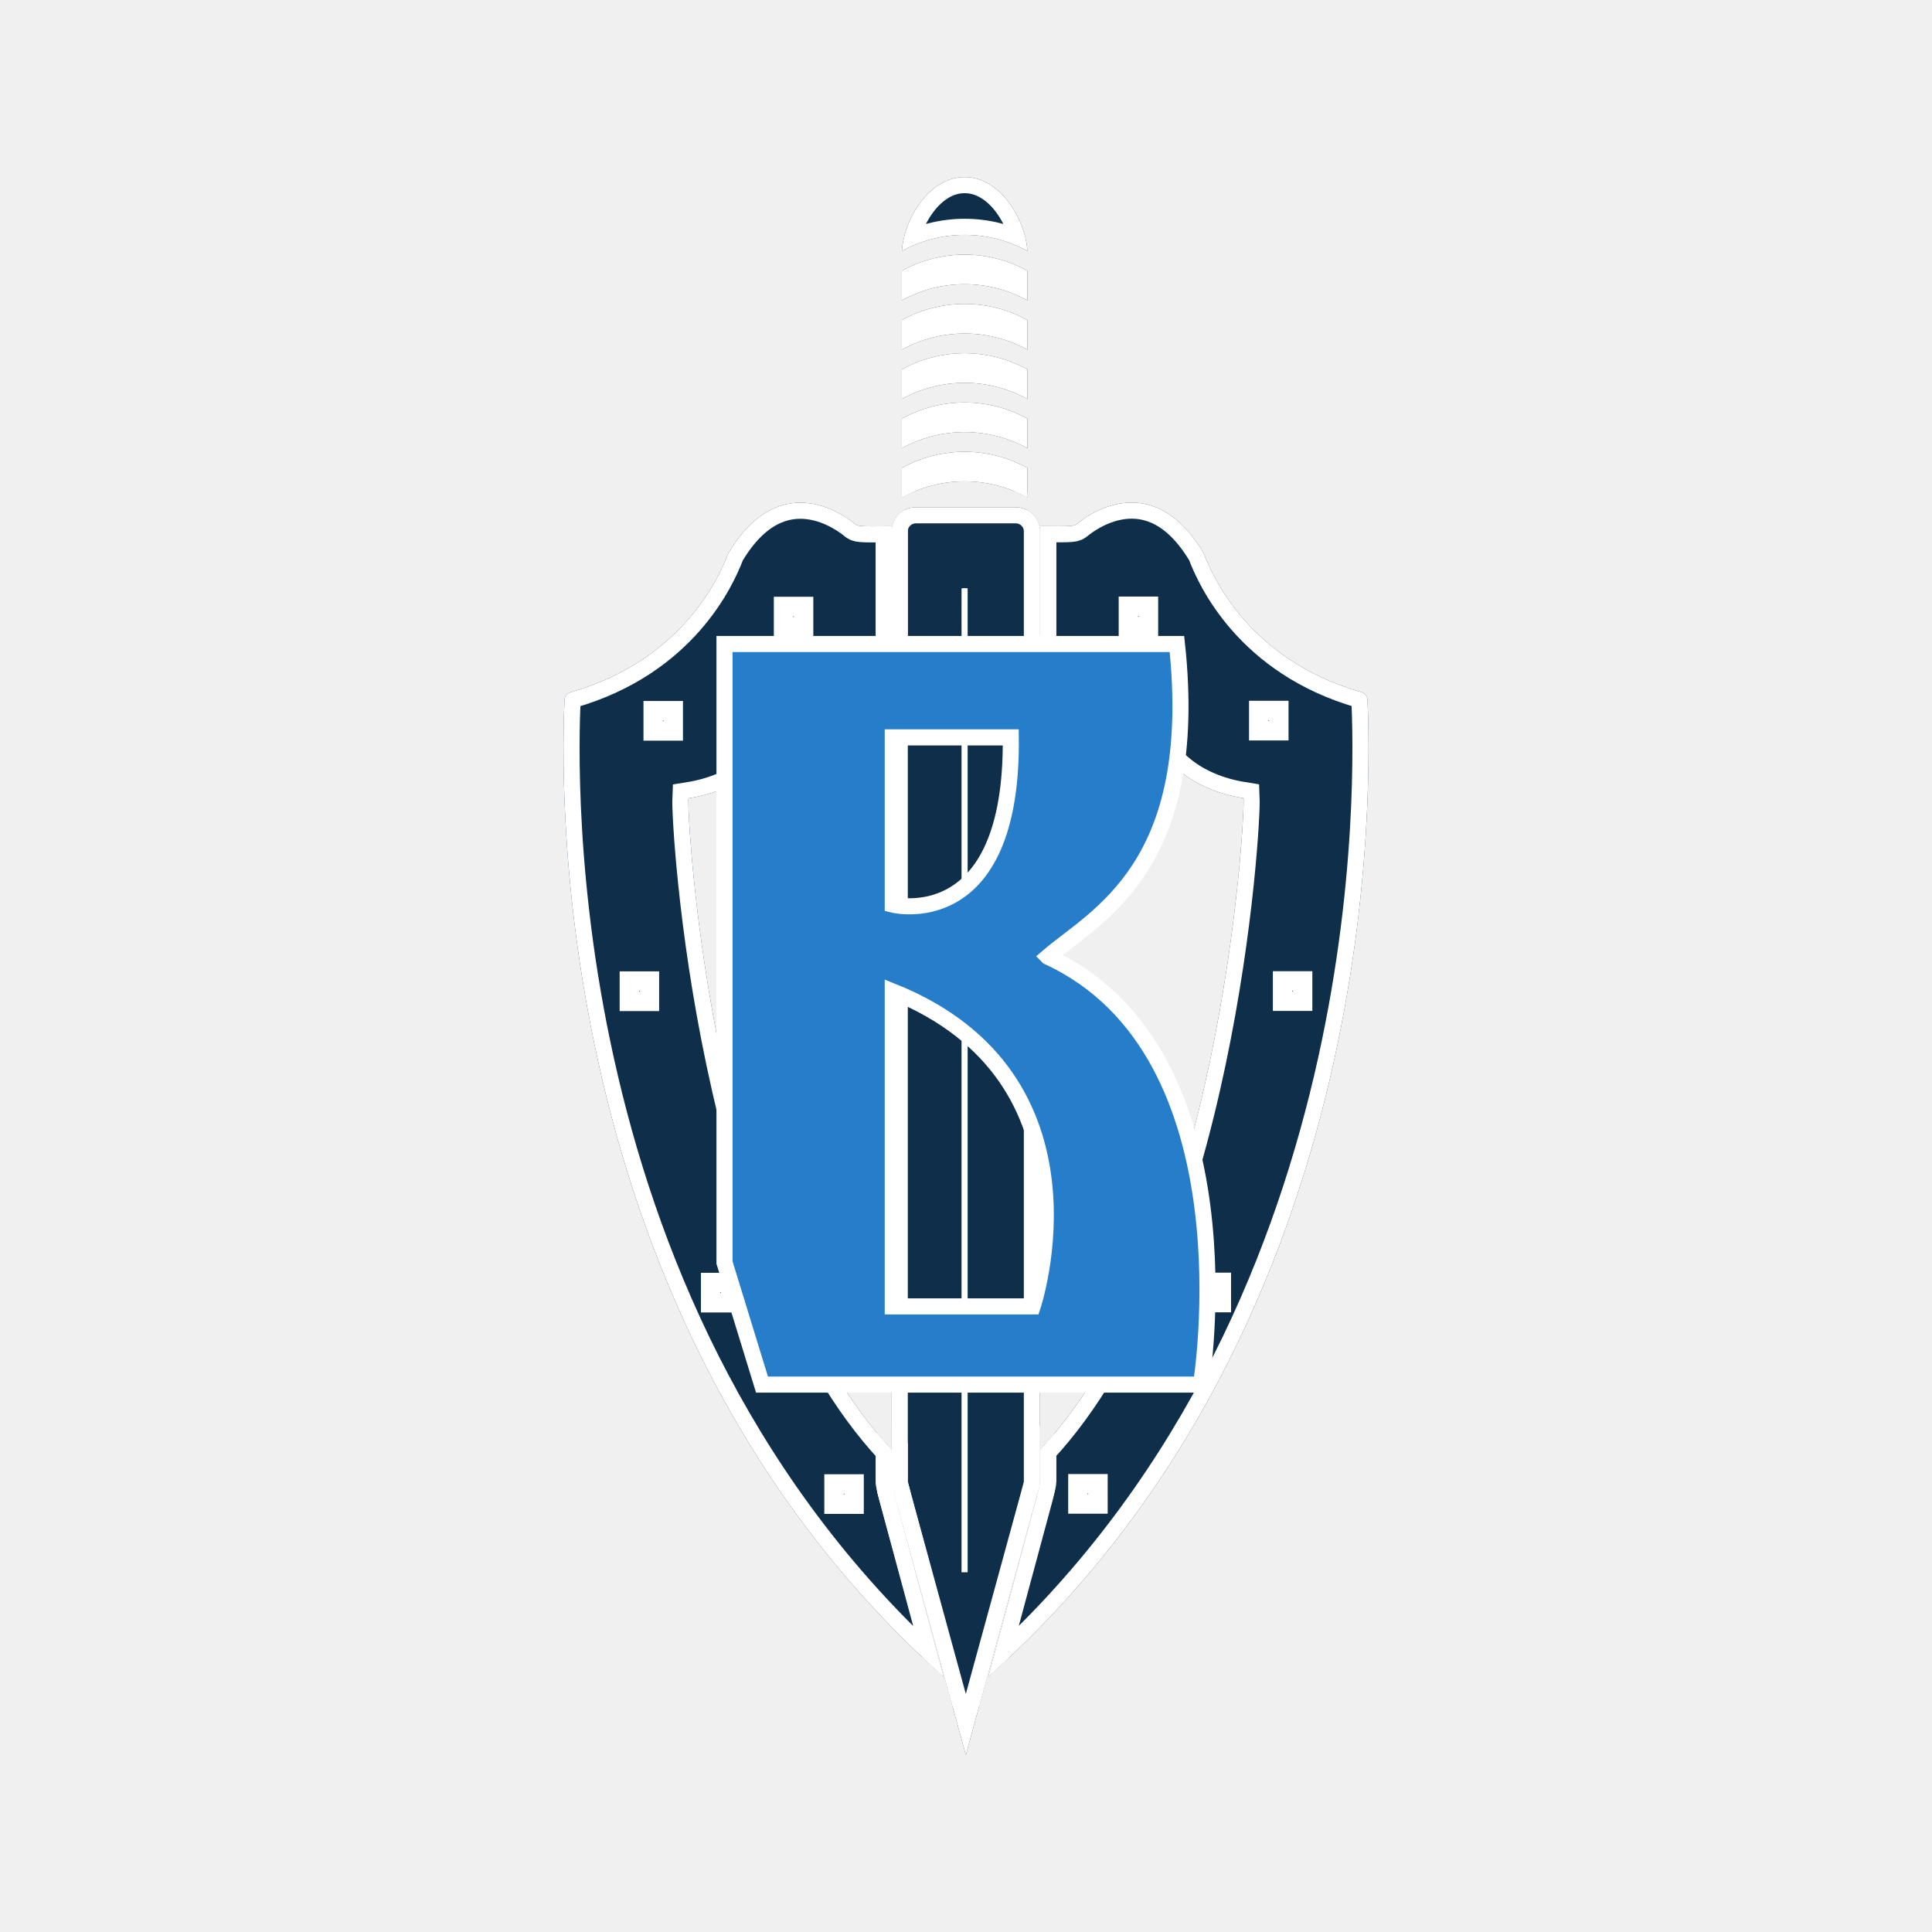
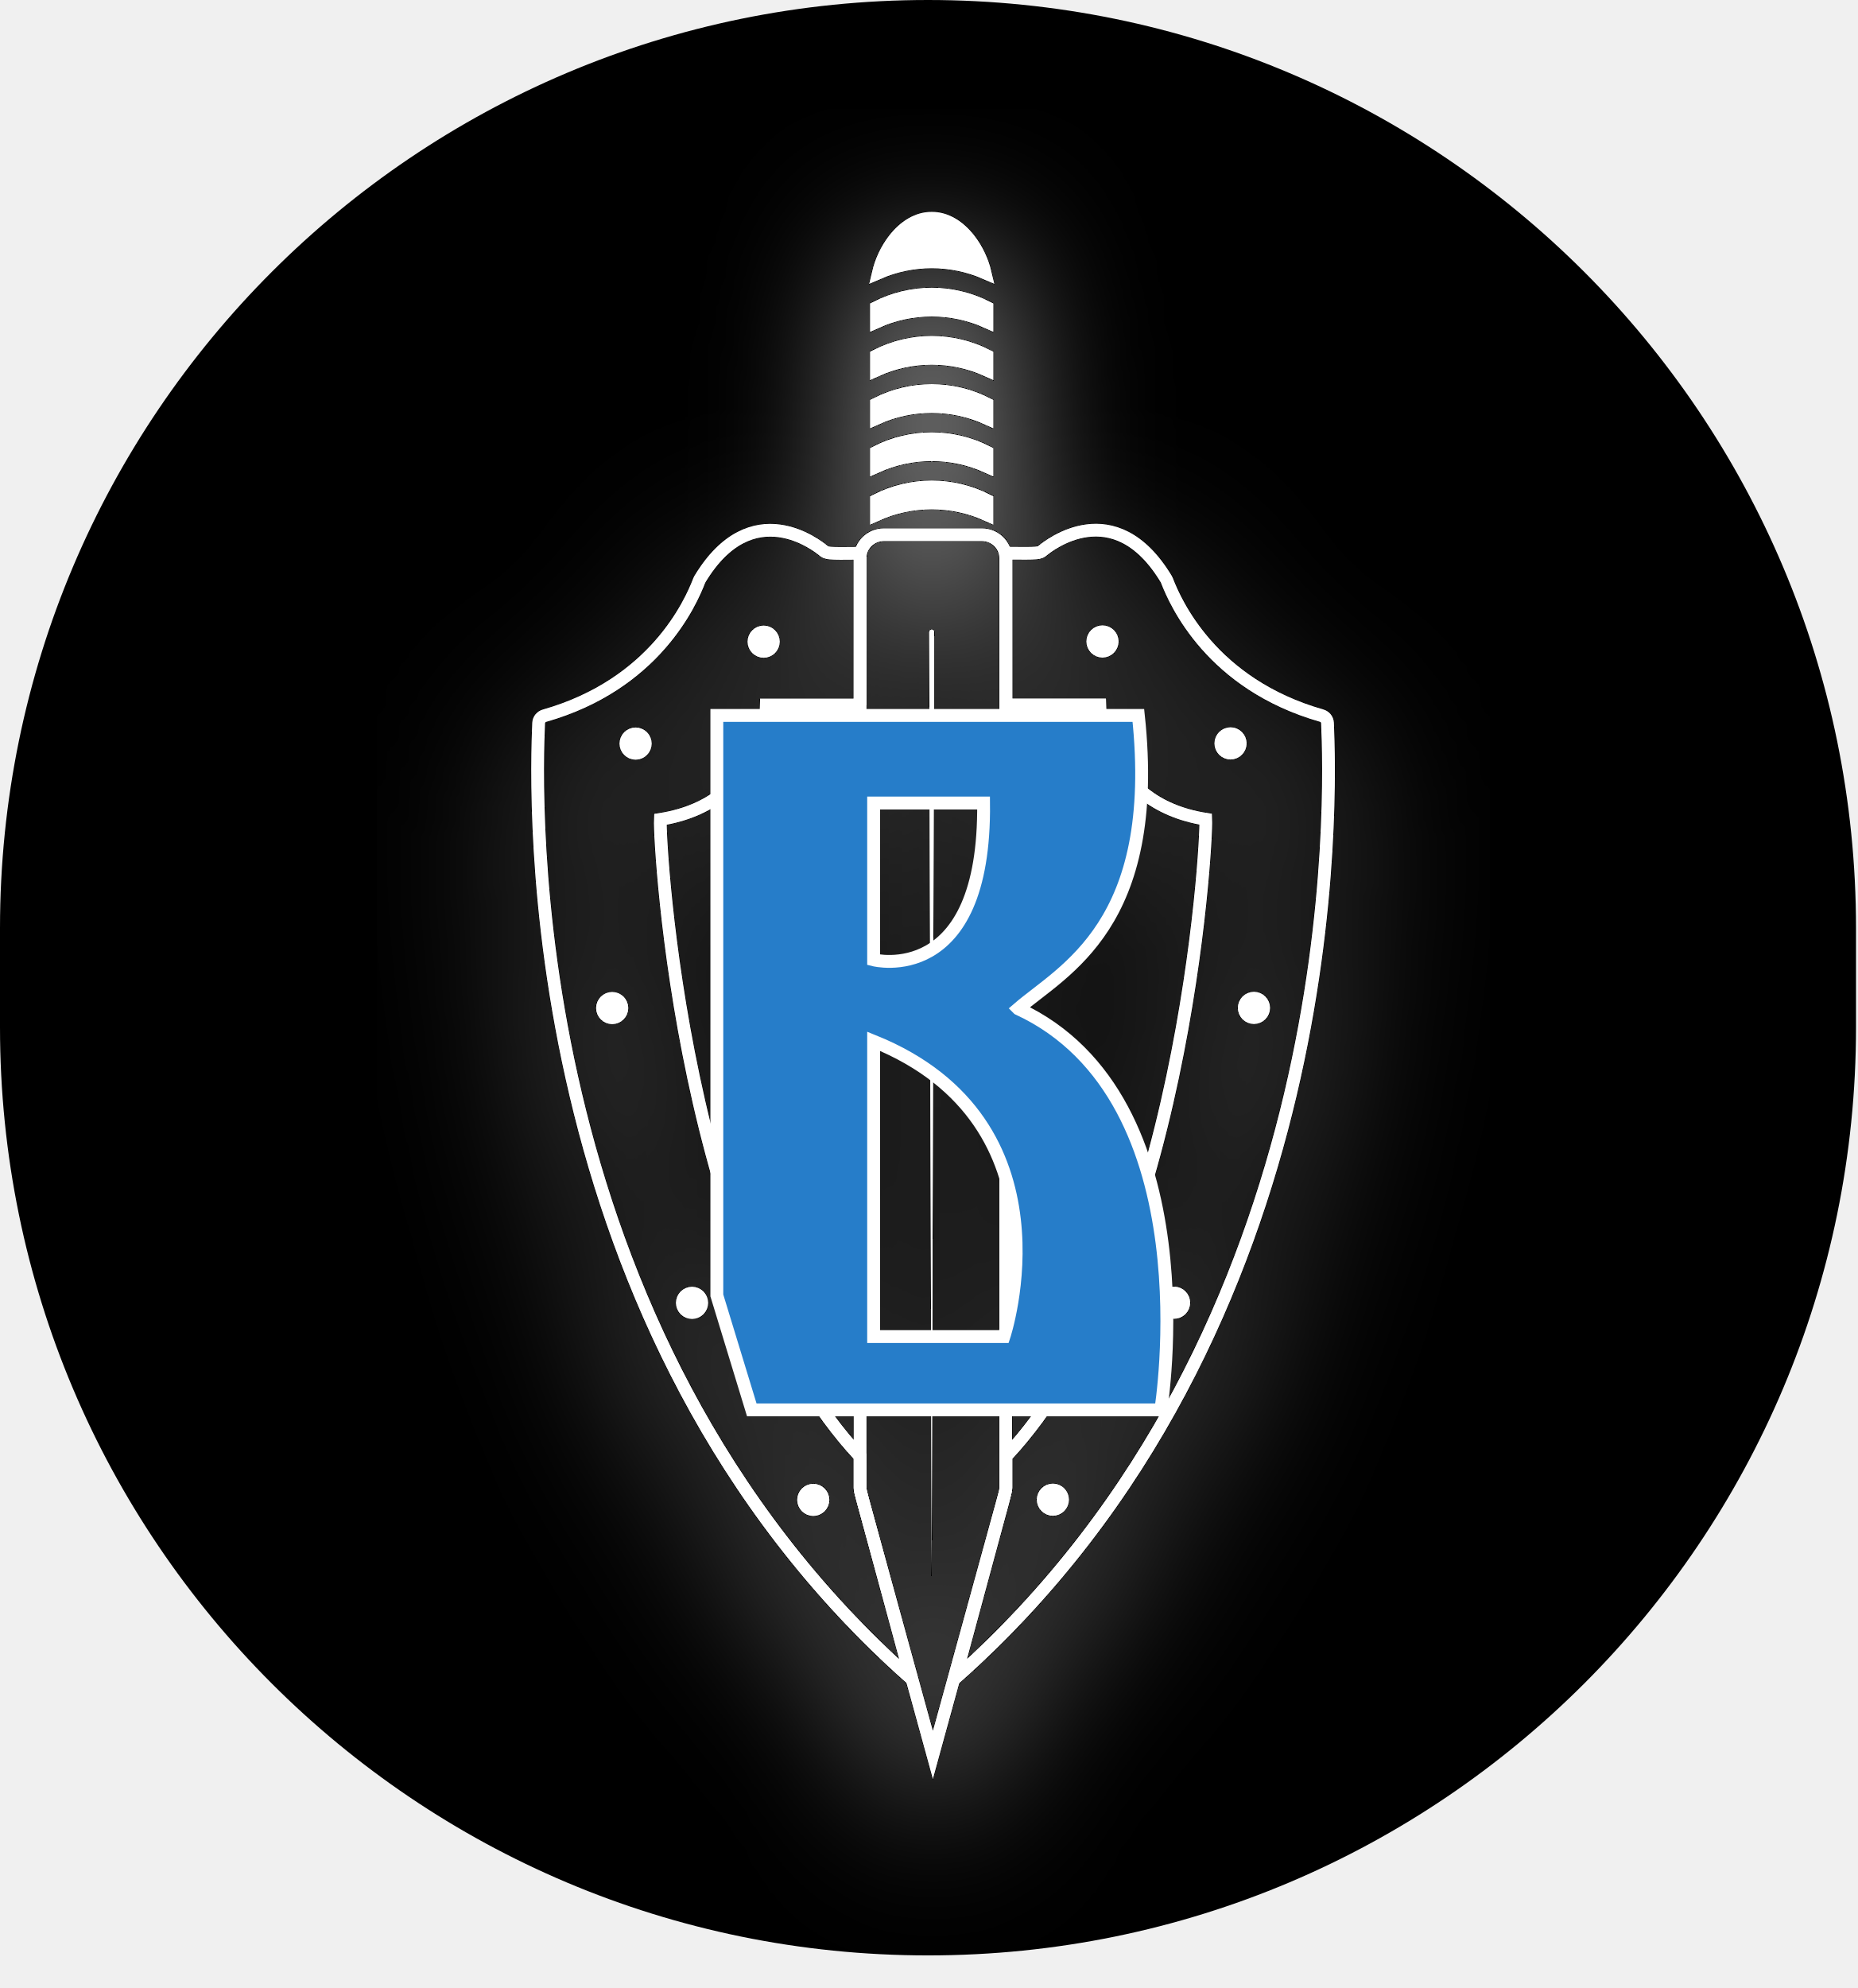
- <svg xmlns="http://www.w3.org/2000/svg" width="120" height="120" viewBox="0 0 120 120" fill="none">
-   <mask id="path-2-inside-1_59_497" fill="white">
-     <path d="M55.386 42.321H49.463C49.463 42.321 49.375 48.531 42.759 49.583C42.683 51.276 44.229 78.108 55.386 90.043V92.056C55.386 92.148 55.575 92.902 55.6 92.991L58.604 104.143C33.659 81.934 34.883 47.719 35.063 43.465C35.073 43.243 35.227 43.059 35.439 42.999C42.396 41.005 44.674 35.834 45.217 34.414C45.229 34.383 45.242 34.357 45.258 34.329C48.552 28.845 52.723 32.236 53.048 32.5C53.287 32.693 53.246 32.706 55.386 32.683V42.324V42.321Z" />
-     <path d="M41.194 45.798C41.758 45.798 42.216 45.338 42.216 44.771C42.216 44.204 41.758 43.744 41.194 43.744C40.629 43.744 40.172 44.204 40.172 44.771C40.172 45.338 40.629 45.798 41.194 45.798Z" />
-     <path d="M49.29 39.325C49.854 39.325 50.312 38.865 50.312 38.298C50.312 37.73 49.854 37.27 49.29 37.27C48.725 37.27 48.268 37.73 48.268 38.298C48.268 38.865 48.725 39.325 49.29 39.325Z" />
-     <path d="M39.714 62.593C40.279 62.593 40.736 62.133 40.736 61.566C40.736 60.999 40.279 60.539 39.714 60.539C39.149 60.539 38.692 60.999 38.692 61.566C38.692 62.133 39.149 62.593 39.714 62.593Z" />
-     <path d="M44.762 81.316C45.327 81.316 45.785 80.856 45.785 80.289C45.785 79.721 45.327 79.261 44.762 79.261C44.198 79.261 43.74 79.721 43.74 80.289C43.74 80.856 44.198 81.316 44.762 81.316Z" />
-     <path d="M52.426 93.828C52.991 93.828 53.448 93.368 53.448 92.801C53.448 92.234 52.991 91.774 52.426 91.774C51.861 91.774 51.404 92.234 51.404 92.801C51.404 93.368 51.861 93.828 52.426 93.828Z" />
-     <path d="M64.614 42.311H70.537C70.537 42.311 70.625 48.521 77.241 49.574C77.317 51.267 75.771 78.098 64.614 90.033V92.046C64.614 92.138 64.425 92.893 64.4 92.982L61.396 104.134C86.341 81.927 85.117 47.713 84.937 43.459C84.927 43.237 84.773 43.053 84.561 42.992C77.604 40.999 75.326 35.828 74.783 34.408C74.771 34.376 74.758 34.351 74.742 34.322C71.448 28.838 67.277 32.23 66.952 32.493C66.713 32.687 66.754 32.699 64.614 32.677V42.317V42.311Z" />
-     <path d="M78.806 45.785C79.371 45.785 79.829 45.325 79.829 44.758C79.829 44.191 79.371 43.731 78.806 43.731C78.242 43.731 77.784 44.191 77.784 44.758C77.784 45.325 78.242 45.785 78.806 45.785Z" />
-     <path d="M70.71 39.312C71.275 39.312 71.732 38.852 71.732 38.285C71.732 37.718 71.275 37.258 70.71 37.258C70.145 37.258 69.688 37.718 69.688 38.285C69.688 38.852 70.145 39.312 70.71 39.312Z" />
-     <path d="M80.286 62.584C80.851 62.584 81.308 62.124 81.308 61.556C81.308 60.989 80.851 60.529 80.286 60.529C79.721 60.529 79.264 60.989 79.264 61.556C79.264 62.124 79.721 62.584 80.286 62.584Z" />
-     <path d="M75.238 81.306C75.802 81.306 76.26 80.846 76.26 80.279C76.26 79.712 75.802 79.252 75.238 79.252C74.673 79.252 74.216 79.712 74.216 80.279C74.216 80.846 74.673 81.306 75.238 81.306Z" />
-     <path d="M67.574 93.815C68.138 93.815 68.596 93.355 68.596 92.788C68.596 92.221 68.138 91.761 67.574 91.761C67.009 91.761 66.552 92.221 66.552 92.788C66.552 93.355 67.009 93.815 67.574 93.815Z" />
-     <path d="M63.816 15.594C63.668 13.501 62.056 10.984 59.916 11C57.777 10.984 56.165 13.501 56.017 15.594C58.446 14.253 61.39 14.253 63.819 15.594H63.816Z" />
-     <path d="M63.816 29.066C61.387 27.725 58.443 27.725 56.014 29.066C56.014 29.678 56.014 30.29 56.014 30.905C58.443 29.564 61.387 29.564 63.816 30.905V29.066Z" />
-     <path d="M63.816 26.004C61.387 24.663 58.443 24.663 56.014 26.004C56.014 26.616 56.014 27.228 56.014 27.843C58.443 26.502 61.387 26.502 63.816 27.843V26.004Z" />
-     <path d="M63.816 22.945C61.387 21.604 58.443 21.604 56.014 22.945C56.014 23.557 56.014 24.169 56.014 24.784C58.443 23.443 61.387 23.443 63.816 24.784V22.945Z" />
-     <path d="M63.816 19.883C61.387 18.542 58.443 18.542 56.014 19.883C56.014 20.494 56.014 21.106 56.014 21.721C58.443 20.38 61.387 20.38 63.816 21.721V19.883Z" />
-     <path d="M63.816 16.82C61.387 15.479 58.443 15.479 56.014 16.82C56.014 17.432 56.014 18.044 56.014 18.659C58.443 17.318 61.387 17.318 63.816 18.659V16.82Z" />
-     <path d="M55.386 32.994V92.053C55.386 92.145 55.398 92.24 55.423 92.329L59.989 109L64.554 92.329C64.58 92.24 64.592 92.145 64.592 92.053V32.994C64.592 32.173 63.917 31.507 63.087 31.507H56.891C56.061 31.507 55.386 32.173 55.386 32.994Z" />
-     <path d="M60.071 37.683L59.913 97.654L59.755 37.683C59.755 37.489 60.068 37.461 60.071 37.683Z" />
-   </mask>
-   <path d="M55.386 42.321H49.463C49.463 42.321 49.375 48.531 42.759 49.583C42.683 51.276 44.229 78.108 55.386 90.043V92.056C55.386 92.148 55.575 92.902 55.6 92.991L58.604 104.143C33.659 81.934 34.883 47.719 35.063 43.465C35.073 43.243 35.227 43.059 35.439 42.999C42.396 41.005 44.674 35.834 45.217 34.414C45.229 34.383 45.242 34.357 45.258 34.329C48.552 28.845 52.723 32.236 53.048 32.5C53.287 32.693 53.246 32.706 55.386 32.683V42.324V42.321Z" fill="#0E2E4A" />
-   <path d="M41.194 45.798C41.758 45.798 42.216 45.338 42.216 44.771C42.216 44.204 41.758 43.744 41.194 43.744C40.629 43.744 40.172 44.204 40.172 44.771C40.172 45.338 40.629 45.798 41.194 45.798Z" fill="#0E2E4A" />
-   <path d="M49.29 39.325C49.854 39.325 50.312 38.865 50.312 38.298C50.312 37.73 49.854 37.27 49.29 37.27C48.725 37.27 48.268 37.73 48.268 38.298C48.268 38.865 48.725 39.325 49.29 39.325Z" fill="#0E2E4A" />
-   <path d="M39.714 62.593C40.279 62.593 40.736 62.133 40.736 61.566C40.736 60.999 40.279 60.539 39.714 60.539C39.149 60.539 38.692 60.999 38.692 61.566C38.692 62.133 39.149 62.593 39.714 62.593Z" fill="#0E2E4A" />
-   <path d="M44.762 81.316C45.327 81.316 45.785 80.856 45.785 80.289C45.785 79.721 45.327 79.261 44.762 79.261C44.198 79.261 43.74 79.721 43.74 80.289C43.74 80.856 44.198 81.316 44.762 81.316Z" fill="#0E2E4A" />
-   <path d="M52.426 93.828C52.991 93.828 53.448 93.368 53.448 92.801C53.448 92.234 52.991 91.774 52.426 91.774C51.861 91.774 51.404 92.234 51.404 92.801C51.404 93.368 51.861 93.828 52.426 93.828Z" fill="#0E2E4A" />
-   <path d="M64.614 42.311H70.537C70.537 42.311 70.625 48.521 77.241 49.574C77.317 51.267 75.771 78.098 64.614 90.033V92.046C64.614 92.138 64.425 92.893 64.4 92.982L61.396 104.134C86.341 81.927 85.117 47.713 84.937 43.459C84.927 43.237 84.773 43.053 84.561 42.992C77.604 40.999 75.326 35.828 74.783 34.408C74.771 34.376 74.758 34.351 74.742 34.322C71.448 28.838 67.277 32.23 66.952 32.493C66.713 32.687 66.754 32.699 64.614 32.677V42.317V42.311Z" fill="#0E2E4A" />
-   <path d="M78.806 45.785C79.371 45.785 79.829 45.325 79.829 44.758C79.829 44.191 79.371 43.731 78.806 43.731C78.242 43.731 77.784 44.191 77.784 44.758C77.784 45.325 78.242 45.785 78.806 45.785Z" fill="#0E2E4A" />
-   <path d="M70.71 39.312C71.275 39.312 71.732 38.852 71.732 38.285C71.732 37.718 71.275 37.258 70.71 37.258C70.145 37.258 69.688 37.718 69.688 38.285C69.688 38.852 70.145 39.312 70.71 39.312Z" fill="#0E2E4A" />
-   <path d="M80.286 62.584C80.851 62.584 81.308 62.124 81.308 61.556C81.308 60.989 80.851 60.529 80.286 60.529C79.721 60.529 79.264 60.989 79.264 61.556C79.264 62.124 79.721 62.584 80.286 62.584Z" fill="#0E2E4A" />
-   <path d="M75.238 81.306C75.802 81.306 76.26 80.846 76.26 80.279C76.26 79.712 75.802 79.252 75.238 79.252C74.673 79.252 74.216 79.712 74.216 80.279C74.216 80.846 74.673 81.306 75.238 81.306Z" fill="#0E2E4A" />
-   <path d="M67.574 93.815C68.138 93.815 68.596 93.355 68.596 92.788C68.596 92.221 68.138 91.761 67.574 91.761C67.009 91.761 66.552 92.221 66.552 92.788C66.552 93.355 67.009 93.815 67.574 93.815Z" fill="#0E2E4A" />
-   <path d="M63.816 15.594C63.668 13.501 62.056 10.984 59.916 11C57.777 10.984 56.165 13.501 56.017 15.594C58.446 14.253 61.39 14.253 63.819 15.594H63.816Z" fill="#0E2E4A" />
-   <path d="M63.816 29.066C61.387 27.725 58.443 27.725 56.014 29.066C56.014 29.678 56.014 30.29 56.014 30.905C58.443 29.564 61.387 29.564 63.816 30.905V29.066Z" fill="#0E2E4A" />
-   <path d="M63.816 26.004C61.387 24.663 58.443 24.663 56.014 26.004C56.014 26.616 56.014 27.228 56.014 27.843C58.443 26.502 61.387 26.502 63.816 27.843V26.004Z" fill="#0E2E4A" />
-   <path d="M63.816 22.945C61.387 21.604 58.443 21.604 56.014 22.945C56.014 23.557 56.014 24.169 56.014 24.784C58.443 23.443 61.387 23.443 63.816 24.784V22.945Z" fill="#0E2E4A" />
-   <path d="M63.816 19.883C61.387 18.542 58.443 18.542 56.014 19.883C56.014 20.494 56.014 21.106 56.014 21.721C58.443 20.38 61.387 20.38 63.816 21.721V19.883Z" fill="#0E2E4A" />
-   <path d="M63.816 16.82C61.387 15.479 58.443 15.479 56.014 16.82C56.014 17.432 56.014 18.044 56.014 18.659C58.443 17.318 61.387 17.318 63.816 18.659V16.82Z" fill="#0E2E4A" />
-   <path d="M55.386 32.994V92.053C55.386 92.145 55.398 92.24 55.423 92.329L59.989 109L64.554 92.329C64.58 92.24 64.592 92.145 64.592 92.053V32.994C64.592 32.173 63.917 31.507 63.087 31.507H56.891C56.061 31.507 55.386 32.173 55.386 32.994Z" fill="#0E2E4A" />
-   <path d="M60.071 37.683L59.913 97.654L59.755 37.683C59.755 37.489 60.068 37.461 60.071 37.683Z" fill="#0E2E4A" />
-   <path d="M55.386 42.321H49.463C49.463 42.321 49.375 48.531 42.759 49.583C42.683 51.276 44.229 78.108 55.386 90.043V92.056C55.386 92.148 55.575 92.902 55.6 92.991L58.604 104.143C33.659 81.934 34.883 47.719 35.063 43.465C35.073 43.243 35.227 43.059 35.439 42.999C42.396 41.005 44.674 35.834 45.217 34.414C45.229 34.383 45.242 34.357 45.258 34.329C48.552 28.845 52.723 32.236 53.048 32.5C53.287 32.693 53.246 32.706 55.386 32.683V42.324V42.321Z" stroke="white" stroke-width="2" mask="url(#path-2-inside-1_59_497)" />
-   <path d="M41.194 45.798C41.758 45.798 42.216 45.338 42.216 44.771C42.216 44.204 41.758 43.744 41.194 43.744C40.629 43.744 40.172 44.204 40.172 44.771C40.172 45.338 40.629 45.798 41.194 45.798Z" stroke="white" stroke-width="2" mask="url(#path-2-inside-1_59_497)" />
-   <path d="M49.29 39.325C49.854 39.325 50.312 38.865 50.312 38.298C50.312 37.73 49.854 37.27 49.29 37.27C48.725 37.27 48.268 37.73 48.268 38.298C48.268 38.865 48.725 39.325 49.29 39.325Z" stroke="white" stroke-width="2" mask="url(#path-2-inside-1_59_497)" />
-   <path d="M39.714 62.593C40.279 62.593 40.736 62.133 40.736 61.566C40.736 60.999 40.279 60.539 39.714 60.539C39.149 60.539 38.692 60.999 38.692 61.566C38.692 62.133 39.149 62.593 39.714 62.593Z" stroke="white" stroke-width="2" mask="url(#path-2-inside-1_59_497)" />
-   <path d="M44.762 81.316C45.327 81.316 45.785 80.856 45.785 80.289C45.785 79.721 45.327 79.261 44.762 79.261C44.198 79.261 43.74 79.721 43.74 80.289C43.74 80.856 44.198 81.316 44.762 81.316Z" stroke="white" stroke-width="2" mask="url(#path-2-inside-1_59_497)" />
-   <path d="M52.426 93.828C52.991 93.828 53.448 93.368 53.448 92.801C53.448 92.234 52.991 91.774 52.426 91.774C51.861 91.774 51.404 92.234 51.404 92.801C51.404 93.368 51.861 93.828 52.426 93.828Z" stroke="white" stroke-width="2" mask="url(#path-2-inside-1_59_497)" />
-   <path d="M64.614 42.311H70.537C70.537 42.311 70.625 48.521 77.241 49.574C77.317 51.267 75.771 78.098 64.614 90.033V92.046C64.614 92.138 64.425 92.893 64.4 92.982L61.396 104.134C86.341 81.927 85.117 47.713 84.937 43.459C84.927 43.237 84.773 43.053 84.561 42.992C77.604 40.999 75.326 35.828 74.783 34.408C74.771 34.376 74.758 34.351 74.742 34.322C71.448 28.838 67.277 32.23 66.952 32.493C66.713 32.687 66.754 32.699 64.614 32.677V42.317V42.311Z" stroke="white" stroke-width="2" mask="url(#path-2-inside-1_59_497)" />
-   <path d="M78.806 45.785C79.371 45.785 79.829 45.325 79.829 44.758C79.829 44.191 79.371 43.731 78.806 43.731C78.242 43.731 77.784 44.191 77.784 44.758C77.784 45.325 78.242 45.785 78.806 45.785Z" stroke="white" stroke-width="2" mask="url(#path-2-inside-1_59_497)" />
-   <path d="M70.71 39.312C71.275 39.312 71.732 38.852 71.732 38.285C71.732 37.718 71.275 37.258 70.71 37.258C70.145 37.258 69.688 37.718 69.688 38.285C69.688 38.852 70.145 39.312 70.71 39.312Z" stroke="white" stroke-width="2" mask="url(#path-2-inside-1_59_497)" />
-   <path d="M80.286 62.584C80.851 62.584 81.308 62.124 81.308 61.556C81.308 60.989 80.851 60.529 80.286 60.529C79.721 60.529 79.264 60.989 79.264 61.556C79.264 62.124 79.721 62.584 80.286 62.584Z" stroke="white" stroke-width="2" mask="url(#path-2-inside-1_59_497)" />
-   <path d="M75.238 81.306C75.802 81.306 76.26 80.846 76.26 80.279C76.26 79.712 75.802 79.252 75.238 79.252C74.673 79.252 74.216 79.712 74.216 80.279C74.216 80.846 74.673 81.306 75.238 81.306Z" stroke="white" stroke-width="2" mask="url(#path-2-inside-1_59_497)" />
-   <path d="M67.574 93.815C68.138 93.815 68.596 93.355 68.596 92.788C68.596 92.221 68.138 91.761 67.574 91.761C67.009 91.761 66.552 92.221 66.552 92.788C66.552 93.355 67.009 93.815 67.574 93.815Z" stroke="white" stroke-width="2" mask="url(#path-2-inside-1_59_497)" />
-   <path d="M63.816 15.594C63.668 13.501 62.056 10.984 59.916 11C57.777 10.984 56.165 13.501 56.017 15.594C58.446 14.253 61.39 14.253 63.819 15.594H63.816Z" stroke="white" stroke-width="2" mask="url(#path-2-inside-1_59_497)" />
-   <path d="M63.816 29.066C61.387 27.725 58.443 27.725 56.014 29.066C56.014 29.678 56.014 30.29 56.014 30.905C58.443 29.564 61.387 29.564 63.816 30.905V29.066Z" stroke="white" stroke-width="2" mask="url(#path-2-inside-1_59_497)" />
-   <path d="M63.816 26.004C61.387 24.663 58.443 24.663 56.014 26.004C56.014 26.616 56.014 27.228 56.014 27.843C58.443 26.502 61.387 26.502 63.816 27.843V26.004Z" stroke="white" stroke-width="2" mask="url(#path-2-inside-1_59_497)" />
-   <path d="M63.816 22.945C61.387 21.604 58.443 21.604 56.014 22.945C56.014 23.557 56.014 24.169 56.014 24.784C58.443 23.443 61.387 23.443 63.816 24.784V22.945Z" stroke="white" stroke-width="2" mask="url(#path-2-inside-1_59_497)" />
-   <path d="M63.816 19.883C61.387 18.542 58.443 18.542 56.014 19.883C56.014 20.494 56.014 21.106 56.014 21.721C58.443 20.38 61.387 20.38 63.816 21.721V19.883Z" stroke="white" stroke-width="2" mask="url(#path-2-inside-1_59_497)" />
-   <path d="M63.816 16.82C61.387 15.479 58.443 15.479 56.014 16.82C56.014 17.432 56.014 18.044 56.014 18.659C58.443 17.318 61.387 17.318 63.816 18.659V16.82Z" stroke="white" stroke-width="2" mask="url(#path-2-inside-1_59_497)" />
-   <path d="M55.386 32.994V92.053C55.386 92.145 55.398 92.24 55.423 92.329L59.989 109L64.554 92.329C64.58 92.24 64.592 92.145 64.592 92.053V32.994C64.592 32.173 63.917 31.507 63.087 31.507H56.891C56.061 31.507 55.386 32.173 55.386 32.994Z" stroke="white" stroke-width="2" mask="url(#path-2-inside-1_59_497)" />
-   <path d="M60.071 37.683L59.913 97.654L59.755 37.683C59.755 37.489 60.068 37.461 60.071 37.683Z" stroke="white" stroke-width="2" mask="url(#path-2-inside-1_59_497)" />
-   <path d="M65.092 59.424C68.079 56.862 74.594 53.894 73.102 40H45V78.417L47.329 86H74.597C74.597 86 77.99 65.361 65.094 59.426L65.092 59.424ZM55.452 45.8H62.782C62.917 58.075 55.452 56.188 55.452 56.188V45.8ZM64.14 81.143H55.452V61.583C68.892 66.98 64.14 81.143 64.14 81.143Z" fill="#267DC9" stroke="white" stroke-miterlimit="10" stroke-linecap="round" />
+ <svg xmlns="http://www.w3.org/2000/svg" width="114" height="122" viewBox="0 0 114 122" fill="none">
+   <rect width="113.924" height="120" rx="56.962" fill="black" />
+   <g filter="url(#filter0_d_60_724)">
+     <path d="M52.792 43.265H47.042C47.042 43.265 46.956 49.266 40.533 50.283C40.459 51.919 41.96 77.847 52.792 89.38V91.325C52.792 91.414 52.976 92.143 53 92.229L55.917 103.005C31.698 81.544 32.887 48.482 33.062 44.371C33.071 44.157 33.221 43.979 33.426 43.921C40.181 41.994 42.392 36.998 42.919 35.626C42.931 35.595 42.944 35.57 42.959 35.543C46.157 30.243 50.207 33.521 50.522 33.775C50.755 33.962 50.715 33.974 52.792 33.953V43.268V43.265Z" stroke="white" stroke-width="0.789" stroke-miterlimit="10" stroke-linecap="round" />
+     <path d="M39.611 45.633C39.611 45.963 39.344 46.231 39.014 46.231C38.683 46.231 38.416 45.963 38.416 45.633C38.416 45.303 38.683 45.035 39.014 45.035C39.344 45.035 39.611 45.303 39.611 45.633Z" fill="white" stroke="white" stroke-width="0.789" />
+     <path d="M47.472 39.378C47.472 39.708 47.204 39.976 46.874 39.976C46.544 39.976 46.276 39.708 46.276 39.378C46.276 39.048 46.544 38.78 46.874 38.78C47.204 38.78 47.472 39.048 47.472 39.378Z" fill="white" stroke="white" stroke-width="0.789" />
+     <path d="M38.175 61.862C38.175 62.193 37.907 62.46 37.577 62.46C37.246 62.46 36.979 62.193 36.979 61.862C36.979 61.532 37.246 61.265 37.577 61.265C37.907 61.265 38.175 61.532 38.175 61.862Z" fill="white" stroke="white" stroke-width="0.789" />
+     <path d="M43.076 79.954C43.076 80.284 42.808 80.552 42.478 80.552C42.148 80.552 41.88 80.284 41.88 79.954C41.88 79.624 42.148 79.356 42.478 79.356C42.808 79.356 43.076 79.624 43.076 79.954Z" fill="white" stroke="white" stroke-width="0.789" />
+     <path d="M50.517 92.045C50.517 92.375 50.249 92.643 49.919 92.643C49.588 92.643 49.321 92.375 49.321 92.045C49.321 91.715 49.588 91.447 49.919 91.447C50.249 91.447 50.517 91.715 50.517 92.045Z" fill="white" stroke="white" stroke-width="0.789" />
+     <path d="M61.752 43.256H67.502C67.502 43.256 67.588 49.257 74.011 50.274C74.085 51.91 72.584 77.838 61.752 89.371V91.316C61.752 91.405 61.568 92.134 61.544 92.22L58.628 102.996C82.846 81.538 81.657 48.476 81.483 44.365C81.474 44.151 81.324 43.973 81.118 43.915C74.364 41.988 72.152 36.992 71.625 35.619C71.613 35.589 71.601 35.564 71.585 35.537C68.387 30.237 64.338 33.515 64.022 33.769C63.789 33.956 63.829 33.968 61.752 33.947V43.262V43.256Z" stroke="white" stroke-width="0.789" stroke-miterlimit="10" stroke-linecap="round" />
+     <path d="M76.129 45.621C76.129 45.951 75.861 46.219 75.531 46.219C75.201 46.219 74.933 45.951 74.933 45.621C74.933 45.291 75.201 45.023 75.531 45.023C75.861 45.023 76.129 45.291 76.129 45.621Z" fill="white" stroke="white" stroke-width="0.789" />
+     <path d="M68.269 39.366C68.269 39.696 68.001 39.964 67.671 39.964C67.34 39.964 67.073 39.696 67.073 39.366C67.073 39.035 67.34 38.768 67.671 38.768C68.001 38.768 68.269 39.035 68.269 39.366Z" fill="white" stroke="white" stroke-width="0.789" />
+     <path d="M77.566 61.853C77.566 62.184 77.298 62.451 76.968 62.451C76.637 62.451 76.37 62.184 76.37 61.853C76.37 61.523 76.637 61.255 76.968 61.255C77.298 61.255 77.566 61.523 77.566 61.853Z" fill="white" stroke="white" stroke-width="0.789" />
+     <path d="M72.664 79.945C72.664 80.275 72.397 80.543 72.066 80.543C71.736 80.543 71.469 80.275 71.469 79.945C71.469 79.615 71.736 79.347 72.066 79.347C72.397 79.347 72.664 79.615 72.664 79.945Z" fill="white" stroke="white" stroke-width="0.789" />
+     <path d="M65.224 92.033C65.224 92.363 64.956 92.631 64.626 92.631C64.296 92.631 64.028 92.363 64.028 92.033C64.028 91.703 64.296 91.435 64.626 91.435C64.956 91.435 65.224 91.703 65.224 92.033Z" fill="white" stroke="white" stroke-width="0.789" />
+     <path d="M59.498 14.698C59.964 15.297 60.304 16.03 60.473 16.751C58.38 15.845 56.002 15.846 53.909 16.753C54.078 16.031 54.418 15.297 54.884 14.698C55.508 13.897 56.314 13.388 57.188 13.395L57.188 13.395L57.194 13.395C58.068 13.388 58.874 13.897 59.498 14.698Z" fill="white" stroke="white" stroke-width="0.789" />
+     <path d="M60.583 31.597C58.426 30.625 55.953 30.625 53.796 31.597V31.595V31.591V31.588V31.584V31.581V31.577V31.574V31.57V31.567V31.564V31.56V31.557V31.553V31.55V31.546V31.543V31.539V31.536V31.532V31.529V31.525V31.522V31.518V31.515V31.512V31.508V31.505V31.501V31.498V31.494V31.491V31.487V31.484V31.48V31.477V31.473V31.47V31.466V31.463V31.459V31.456V31.453V31.449V31.446V31.442V31.439V31.435V31.432V31.428V31.425V31.421V31.418V31.414V31.411V31.407V31.404V31.4V31.397V31.393V31.39V31.387V31.383V31.38V31.376V31.373V31.369V31.366V31.362V31.359V31.355V31.352V31.348V31.345V31.341V31.338V31.334V31.331V31.328V31.324V31.321V31.317V31.314V31.31V31.307V31.303V31.3V31.296V31.293V31.29V31.286V31.282V31.279V31.276V31.272V31.269V31.265V31.262V31.258V31.255V31.251V31.248V31.244V31.241V31.237V31.234V31.23V31.227V31.224V31.22V31.217V31.213V31.21V31.206V31.203V31.199V31.196V31.192V31.189V31.185V31.182V31.178V31.175V31.172V31.168V31.165V31.161V31.158V31.154V31.151V31.147V31.144V31.14V31.137V31.133V31.13V31.127V31.123V31.12V31.116V31.113V31.109V31.106V31.102V31.099V31.095V31.092V31.088V31.085V31.081V31.078V31.075V31.071V31.068V31.064V31.061V31.057V31.054V31.05V31.047V31.043V31.04V31.036V31.033V31.029V31.026V31.023V31.019V31.016V31.012V31.009V31.005V31.002V30.998V30.995V30.991V30.988V30.984V30.981V30.977V30.974V30.971V30.967V30.964V30.96V30.957V30.953V30.95V30.946V30.943V30.939V30.936V30.932V30.929V30.925V30.922V30.919V30.915V30.912V30.908V30.905V30.901V30.898V30.894V30.891V30.887V30.884V30.88V30.877V30.873V30.87V30.866V30.863V30.86V30.856V30.853V30.849V30.846V30.842V30.839V30.835V30.832V30.828V30.825V30.822V30.818V30.815V30.811V30.808V30.804V30.801V30.797V30.794V30.79V30.787V30.783V30.78V30.776V30.773V30.77V30.766V30.763V30.759V30.756V30.752V30.749V30.745V30.742V30.738V30.735V30.731V30.728V30.724V30.721V30.718V30.714V30.711V30.707V30.704V30.7V30.697V30.695C55.927 29.609 58.452 29.609 60.583 30.695V31.597Z" fill="white" stroke="white" stroke-width="0.789" />
+     <path d="M60.583 28.638C58.426 27.666 55.953 27.666 53.796 28.638V28.636V28.632V28.629V28.625V28.622V28.618V28.615V28.611V28.608V28.604V28.601V28.597V28.594V28.59V28.587V28.584V28.58V28.577V28.573V28.57V28.566V28.563V28.559V28.556V28.552V28.549V28.545V28.542V28.538V28.535V28.532V28.528V28.525V28.521V28.518V28.514V28.511V28.507V28.504V28.5V28.497V28.493V28.49V28.486V28.483V28.479V28.476V28.473V28.469V28.466V28.462V28.459V28.455V28.452V28.448V28.445V28.441V28.438V28.434V28.431V28.427V28.424V28.421V28.417V28.413V28.41V28.407V28.403V28.4V28.396V28.393V28.389V28.386V28.382V28.379V28.375V28.372V28.368V28.365V28.361V28.358V28.355V28.351V28.348V28.344V28.341V28.337V28.334V28.33V28.327V28.323V28.32V28.316V28.313V28.309V28.306V28.302V28.299V28.296V28.292V28.289V28.285V28.282V28.278V28.275V28.271V28.268V28.264V28.261V28.258V28.254V28.25V28.247V28.244V28.24V28.237V28.233V28.23V28.226V28.223V28.219V28.216V28.212V28.209V28.206V28.202V28.198V28.195V28.192V28.188V28.185V28.181V28.178V28.174V28.171V28.167V28.164V28.16V28.157V28.154V28.15V28.146V28.143V28.14V28.136V28.133V28.129V28.126V28.122V28.119V28.115V28.112V28.108V28.105V28.102V28.098V28.095V28.091V28.088V28.084V28.081V28.077V28.074V28.07V28.067V28.063V28.06V28.056V28.053V28.049V28.046V28.043V28.039V28.036V28.032V28.029V28.025V28.022V28.018V28.015V28.011V28.008V28.004V28.001V27.997V27.994V27.991V27.987V27.984V27.98V27.977V27.973V27.97V27.966V27.963V27.959V27.956V27.952V27.949V27.945V27.942V27.939V27.935V27.932V27.928V27.925V27.921V27.918V27.914V27.911V27.907V27.904V27.901V27.897V27.893V27.89V27.887V27.883V27.88V27.876V27.873V27.869V27.866V27.862V27.859V27.855V27.852V27.849V27.845V27.841V27.838V27.835V27.831V27.828V27.824V27.821V27.817V27.814V27.81V27.807V27.803V27.8V27.797V27.793V27.79V27.786V27.783V27.779V27.776V27.772V27.769V27.765V27.762V27.758V27.755V27.752V27.748V27.744V27.741V27.738V27.736C55.927 26.65 58.452 26.65 60.583 27.736V28.638Z" fill="white" stroke="white" stroke-width="0.789" />
+     <path d="M60.583 25.682C58.426 24.71 55.953 24.71 53.796 25.682V25.68V25.676V25.673V25.669V25.666V25.662V25.659V25.655V25.652V25.648V25.645V25.641V25.638V25.634V25.631V25.628V25.624V25.62V25.617V25.614V25.61V25.607V25.603V25.6V25.596V25.593V25.589V25.586V25.582V25.579V25.575V25.572V25.569V25.565V25.561V25.558V25.555V25.551V25.548V25.544V25.541V25.537V25.534V25.53V25.527V25.523V25.52V25.516V25.513V25.509V25.506V25.503V25.499V25.496V25.492V25.489V25.485V25.482V25.478V25.475V25.471V25.468V25.464V25.461V25.457V25.454V25.451V25.447V25.444V25.44V25.437V25.433V25.43V25.426V25.423V25.419V25.416V25.412V25.409V25.405V25.402V25.398V25.395V25.392V25.388V25.385V25.381V25.378V25.374V25.371V25.367V25.364V25.36V25.357V25.353V25.35V25.346V25.343V25.34V25.336V25.333V25.329V25.326V25.322V25.319V25.315V25.312V25.308V25.305V25.301V25.298V25.294V25.291V25.288V25.284V25.281V25.277V25.274V25.27V25.267V25.263V25.26V25.256V25.253V25.249V25.246V25.242V25.239V25.235V25.232V25.229V25.225V25.222V25.218V25.215V25.211V25.208V25.204V25.201V25.197V25.194V25.19V25.187V25.183V25.18V25.177V25.173V25.17V25.166V25.163V25.159V25.156V25.152V25.149V25.145V25.142V25.139V25.135V25.131V25.128V25.125V25.121V25.118V25.114V25.111V25.107V25.104V25.1V25.097V25.093V25.09V25.087V25.083V25.079V25.076V25.073V25.069V25.066V25.062V25.059V25.055V25.052V25.048V25.045V25.041V25.038V25.035V25.031V25.027V25.024V25.021V25.017V25.014V25.01V25.007V25.003V25V24.996V24.993V24.989V24.986V24.983V24.979V24.976V24.972V24.969V24.965V24.962V24.958V24.955V24.951V24.948V24.944V24.941V24.938V24.934V24.93V24.927V24.924V24.92V24.917V24.913V24.91V24.906V24.903V24.899V24.896V24.892V24.889V24.886V24.882V24.878V24.875V24.872V24.868V24.865V24.861V24.858V24.854V24.851V24.847V24.844V24.84V24.837V24.834V24.83V24.827V24.823V24.82V24.816V24.813V24.809V24.806V24.802V24.799V24.795V24.792V24.788V24.785V24.782V24.78C55.927 23.694 58.452 23.694 60.583 24.78V25.682Z" fill="white" stroke="white" stroke-width="0.789" />
+     <path d="M60.583 22.723C58.426 21.751 55.953 21.751 53.796 22.723V22.72V22.717V22.713V22.71V22.706V22.703V22.7V22.696V22.693V22.689V22.686V22.682V22.679V22.675V22.672V22.668V22.665V22.661V22.658V22.654V22.651V22.648V22.644V22.641V22.637V22.634V22.63V22.627V22.623V22.62V22.616V22.613V22.609V22.606V22.602V22.599V22.596V22.592V22.588V22.585V22.582V22.578V22.575V22.571V22.568V22.564V22.561V22.557V22.554V22.55V22.547V22.543V22.54V22.537V22.533V22.53V22.526V22.523V22.519V22.516V22.512V22.509V22.505V22.502V22.498V22.495V22.491V22.488V22.485V22.481V22.477V22.474V22.471V22.467V22.464V22.46V22.457V22.453V22.45V22.446V22.443V22.439V22.436V22.432V22.429V22.425V22.422V22.419V22.415V22.412V22.408V22.405V22.401V22.398V22.394V22.391V22.387V22.384V22.38V22.377V22.373V22.37V22.366V22.363V22.36V22.356V22.353V22.349V22.346V22.342V22.339V22.335V22.332V22.328V22.325V22.322V22.318V22.314V22.311V22.308V22.304V22.301V22.297V22.294V22.29V22.287V22.283V22.28V22.276V22.273V22.27V22.266V22.262V22.259V22.256V22.252V22.249V22.245V22.242V22.238V22.235V22.231V22.228V22.224V22.221V22.218V22.214V22.21V22.207V22.204V22.2V22.197V22.193V22.19V22.186V22.183V22.179V22.176V22.172V22.169V22.166V22.162V22.159V22.155V22.152V22.148V22.145V22.141V22.138V22.134V22.131V22.127V22.124V22.12V22.117V22.113V22.11V22.107V22.103V22.1V22.096V22.093V22.089V22.086V22.082V22.079V22.075V22.072V22.068V22.065V22.061V22.058V22.055V22.051V22.048V22.044V22.041V22.037V22.034V22.03V22.027V22.023V22.02V22.016V22.013V22.009V22.006V22.003V21.999V21.996V21.992V21.989V21.985V21.982V21.978V21.975V21.971V21.968V21.965V21.961V21.957V21.954V21.951V21.947V21.944V21.94V21.937V21.933V21.93V21.926V21.923V21.919V21.916V21.913V21.909V21.906V21.902V21.899V21.895V21.892V21.888V21.885V21.881V21.878V21.874V21.871V21.867V21.864V21.86V21.857V21.854V21.85V21.847V21.843V21.84V21.836V21.833V21.829V21.826V21.822V21.821C55.927 20.735 58.452 20.735 60.583 21.821V22.723Z" fill="white" stroke="white" stroke-width="0.789" />
+     <path d="M60.583 19.763C58.426 18.792 55.953 18.792 53.796 19.763V19.761V19.758V19.754V19.751V19.747V19.744V19.741V19.737V19.733V19.73V19.727V19.723V19.72V19.716V19.713V19.709V19.706V19.702V19.699V19.695V19.692V19.688V19.685V19.681V19.678V19.674V19.671V19.668V19.664V19.661V19.657V19.654V19.65V19.647V19.643V19.64V19.636V19.633V19.629V19.626V19.622V19.619V19.616V19.612V19.609V19.605V19.602V19.598V19.595V19.591V19.588V19.584V19.581V19.577V19.574V19.57V19.567V19.564V19.56V19.557V19.553V19.55V19.546V19.543V19.539V19.536V19.532V19.529V19.525V19.522V19.518V19.515V19.512V19.508V19.505V19.501V19.498V19.494V19.491V19.487V19.484V19.48V19.477V19.473V19.47V19.466V19.463V19.459V19.456V19.453V19.449V19.446V19.442V19.439V19.435V19.432V19.428V19.425V19.421V19.418V19.414V19.411V19.407V19.404V19.401V19.397V19.394V19.39V19.387V19.383V19.38V19.376V19.373V19.369V19.366V19.362V19.359V19.355V19.352V19.349V19.345V19.341V19.338V19.335V19.331V19.328V19.324V19.321V19.317V19.314V19.31V19.307V19.303V19.3V19.297V19.293V19.29V19.286V19.283V19.279V19.276V19.272V19.269V19.265V19.262V19.258V19.255V19.251V19.248V19.244V19.241V19.238V19.234V19.231V19.227V19.224V19.22V19.217V19.213V19.21V19.206V19.203V19.199V19.196V19.192V19.189V19.186V19.182V19.179V19.175V19.172V19.168V19.165V19.161V19.158V19.154V19.151V19.147V19.144V19.14V19.137V19.134V19.13V19.127V19.123V19.12V19.116V19.113V19.109V19.106V19.102V19.099V19.095V19.092V19.088V19.085V19.082V19.078V19.075V19.071V19.068V19.064V19.061V19.057V19.054V19.05V19.047V19.044V19.04V19.037V19.033V19.03V19.026V19.023V19.019V19.016V19.012V19.009V19.005V19.002V18.998V18.995V18.991V18.988V18.985V18.981V18.978V18.974V18.971V18.967V18.964V18.96V18.957V18.953V18.95V18.946V18.943V18.939V18.936V18.933V18.929V18.926V18.922V18.919V18.915V18.912V18.908V18.905V18.901V18.898V18.895V18.891V18.887V18.884V18.881V18.877V18.874V18.87V18.867V18.863V18.862C55.927 17.776 58.452 17.776 60.583 18.862V19.763Z" fill="white" stroke="white" stroke-width="0.789" />
+     <path d="M52.792 34.253V91.322C52.792 91.411 52.804 91.503 52.829 91.589L57.261 107.698L61.694 91.589C61.718 91.503 61.731 91.411 61.731 91.322V34.253C61.731 33.46 61.075 32.816 60.27 32.816H54.253C53.448 32.816 52.792 33.46 52.792 34.253Z" stroke="white" stroke-width="0.789" stroke-miterlimit="10" />
+     <mask id="path-21-inside-1_60_724" fill="white">
+       <path d="M57.341 38.784L57.188 96.735L57.035 38.784C57.035 38.597 57.338 38.569 57.341 38.784Z" />
+     </mask>
+     <path d="M57.341 38.784L57.188 96.735L57.035 38.784C57.035 38.597 57.338 38.569 57.341 38.784Z" fill="white" />
+     <path d="M57.341 38.784L58.13 38.786L58.13 38.772L57.341 38.784ZM57.188 96.735L56.399 96.737H57.977L57.188 96.735ZM57.035 38.784L56.246 38.784L56.246 38.786L57.035 38.784ZM56.552 38.782L56.399 96.733L57.977 96.737L58.13 38.786L56.552 38.782ZM57.977 96.733L57.824 38.782L56.246 38.786L56.399 96.737L57.977 96.733ZM57.824 38.784C57.824 39.22 57.451 39.411 57.222 39.422C57.095 39.427 56.927 39.393 56.779 39.267C56.616 39.128 56.554 38.942 56.552 38.795L58.13 38.772C58.127 38.519 58.025 38.255 57.804 38.067C57.599 37.891 57.355 37.836 57.151 37.845C56.77 37.862 56.246 38.16 56.246 38.784H57.824Z" fill="white" mask="url(#path-21-inside-1_60_724)" />
+   </g>
+   <path d="M62.499 61.901C65.25 59.527 71.249 56.777 69.874 43.906H44V79.497L46.145 86.522H71.251C71.251 86.522 74.375 67.401 62.501 61.903L62.499 61.901ZM53.624 49.279H60.373C60.497 60.651 53.624 58.903 53.624 58.903V49.279ZM61.623 82.023H53.624V63.901C65.998 68.901 61.623 82.023 61.623 82.023Z" fill="#267DC9" stroke="white" stroke-width="0.789" stroke-miterlimit="10" stroke-linecap="round" />
+   <defs>
+     <filter id="filter0_d_60_724" x="23.135" y="6.686" width="68.275" height="115.127" filterUnits="userSpaceOnUse" color-interpolation-filters="sRGB">
+       <feFlood flood-opacity="0" result="BackgroundImageFix" />
+       <feColorMatrix in="SourceAlpha" type="matrix" values="0 0 0 0 0 0 0 0 0 0 0 0 0 0 0 0 0 0 127 0" result="hardAlpha" />
+       <feOffset dy="3.157" />
+       <feGaussianBlur stdDeviation="4.735" />
+       <feComposite in2="hardAlpha" operator="out" />
+       <feColorMatrix type="matrix" values="0 0 0 0 1 0 0 0 0 1 0 0 0 0 1 0 0 0 1 0" />
+       <feBlend mode="normal" in2="BackgroundImageFix" result="effect1_dropShadow_60_724" />
+       <feBlend mode="normal" in="SourceGraphic" in2="effect1_dropShadow_60_724" result="shape" />
+     </filter>
+   </defs>
</svg>
